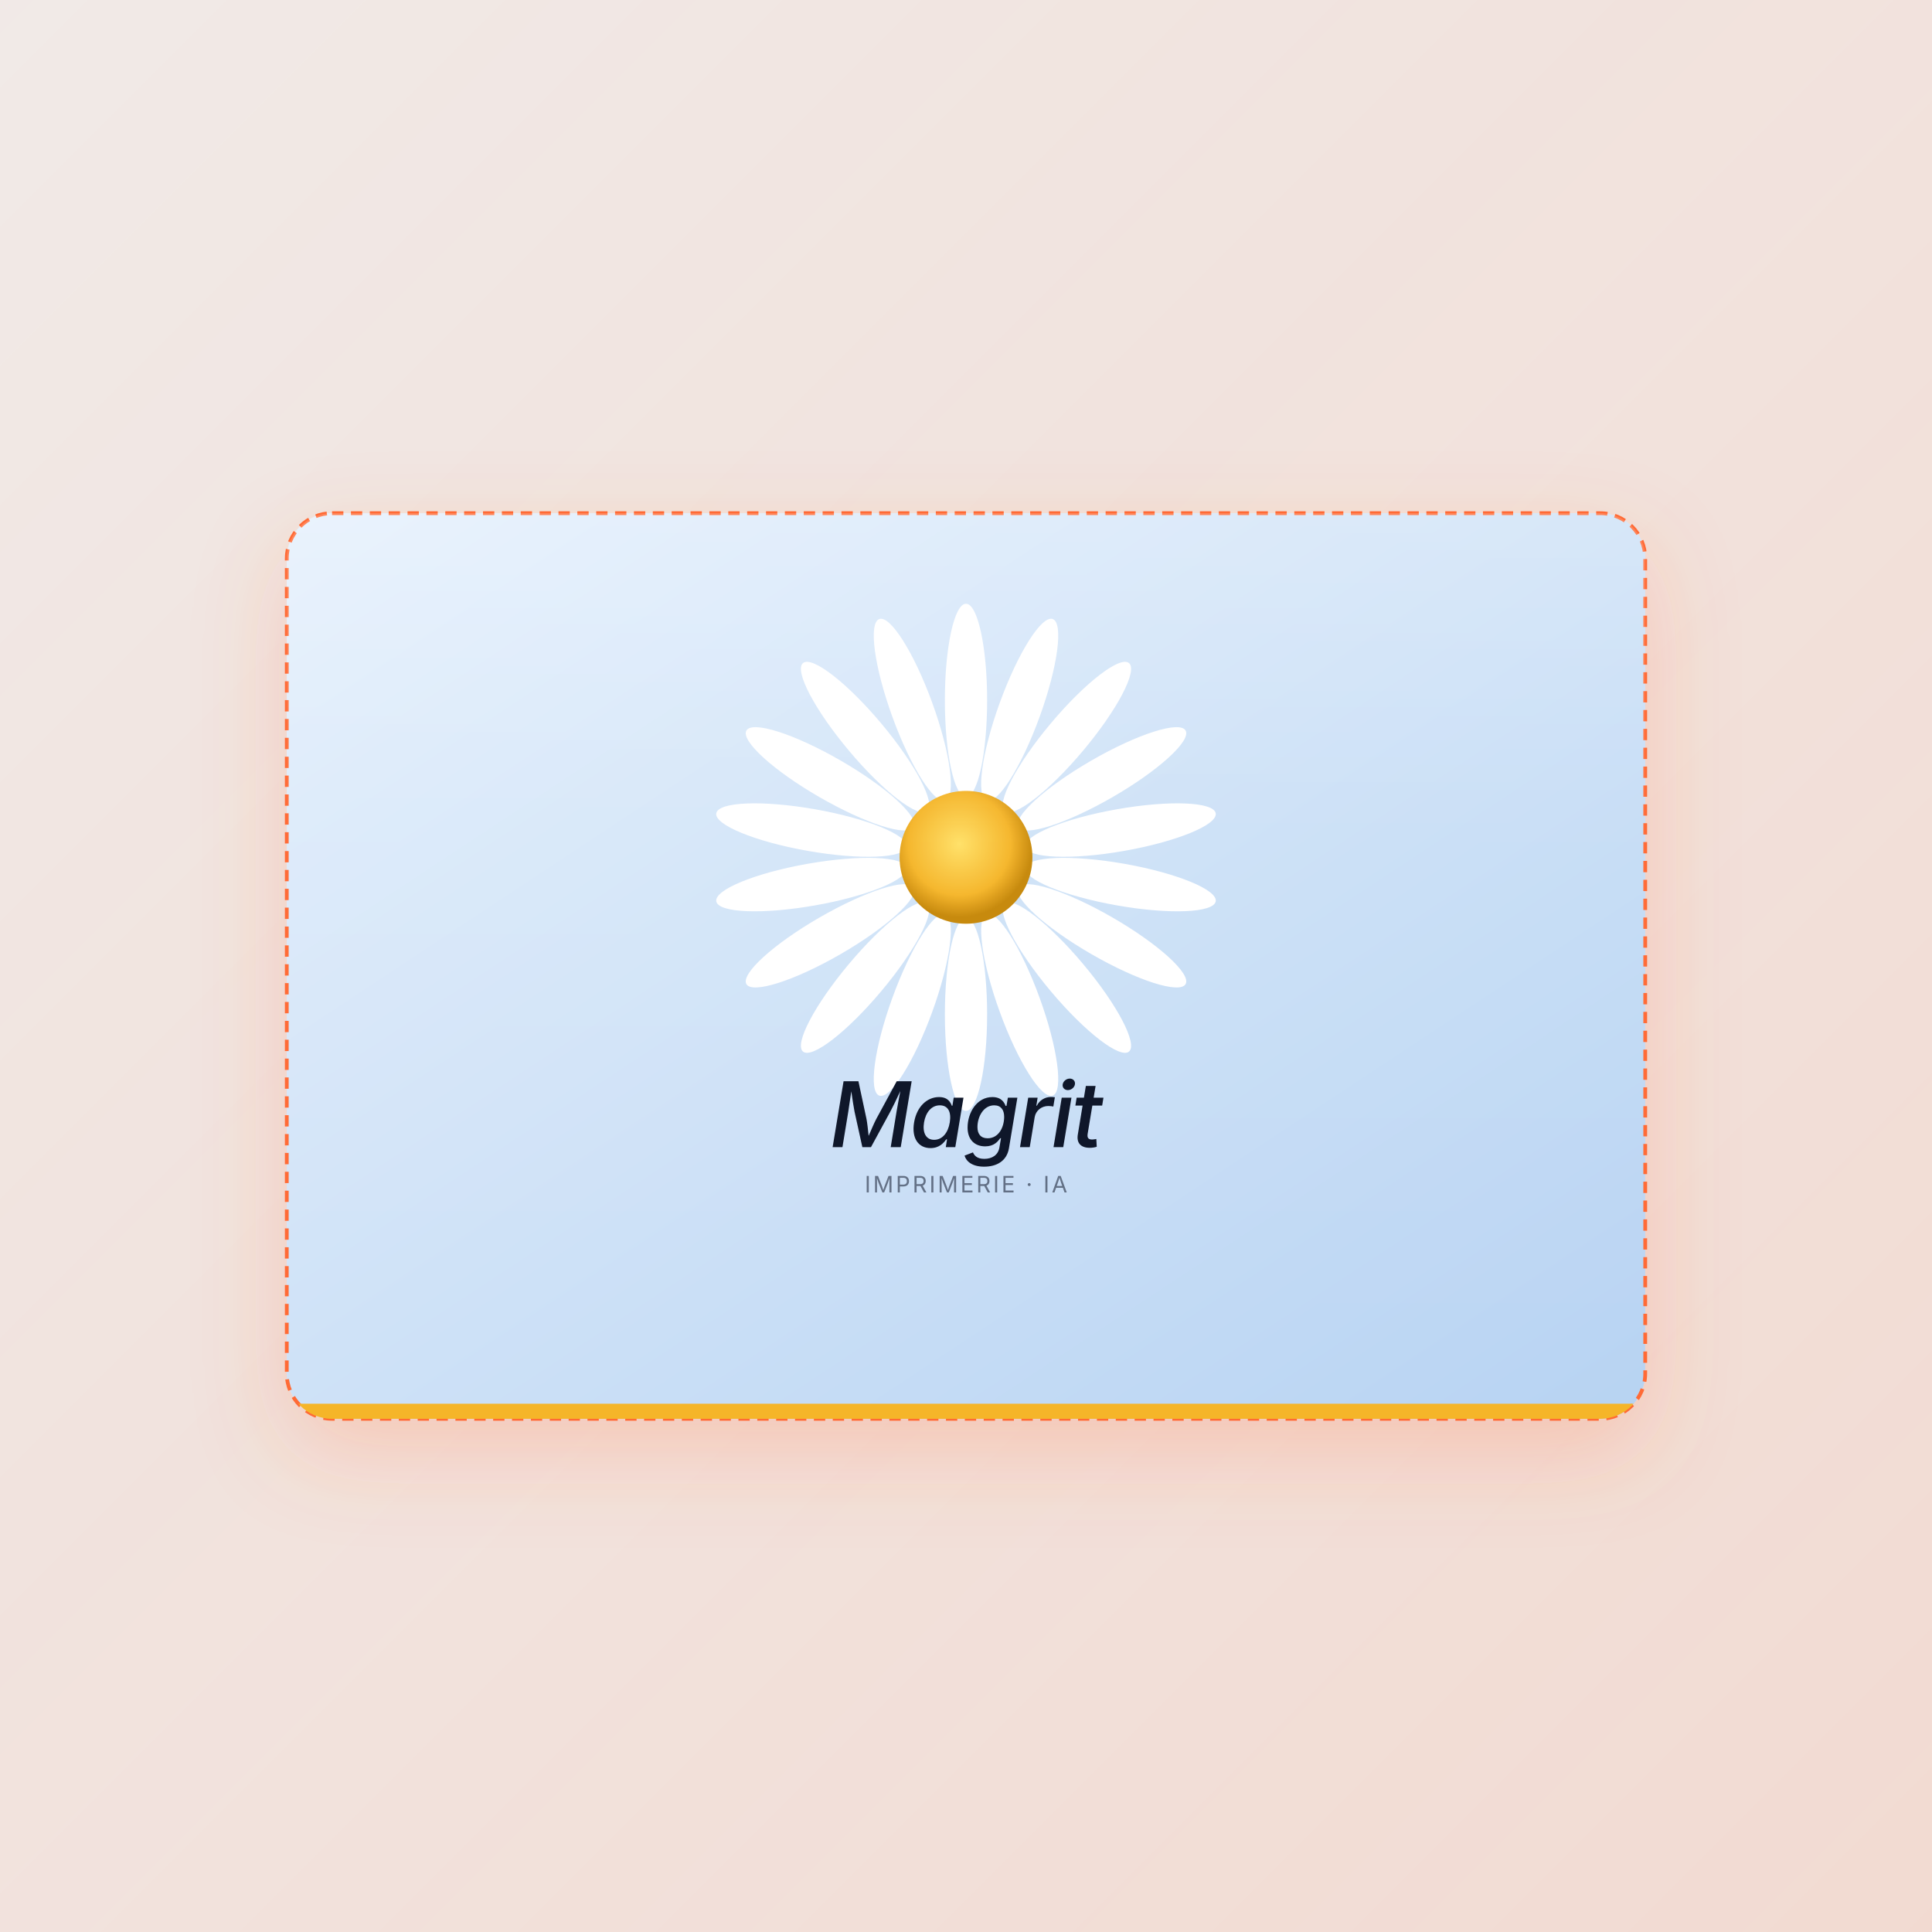
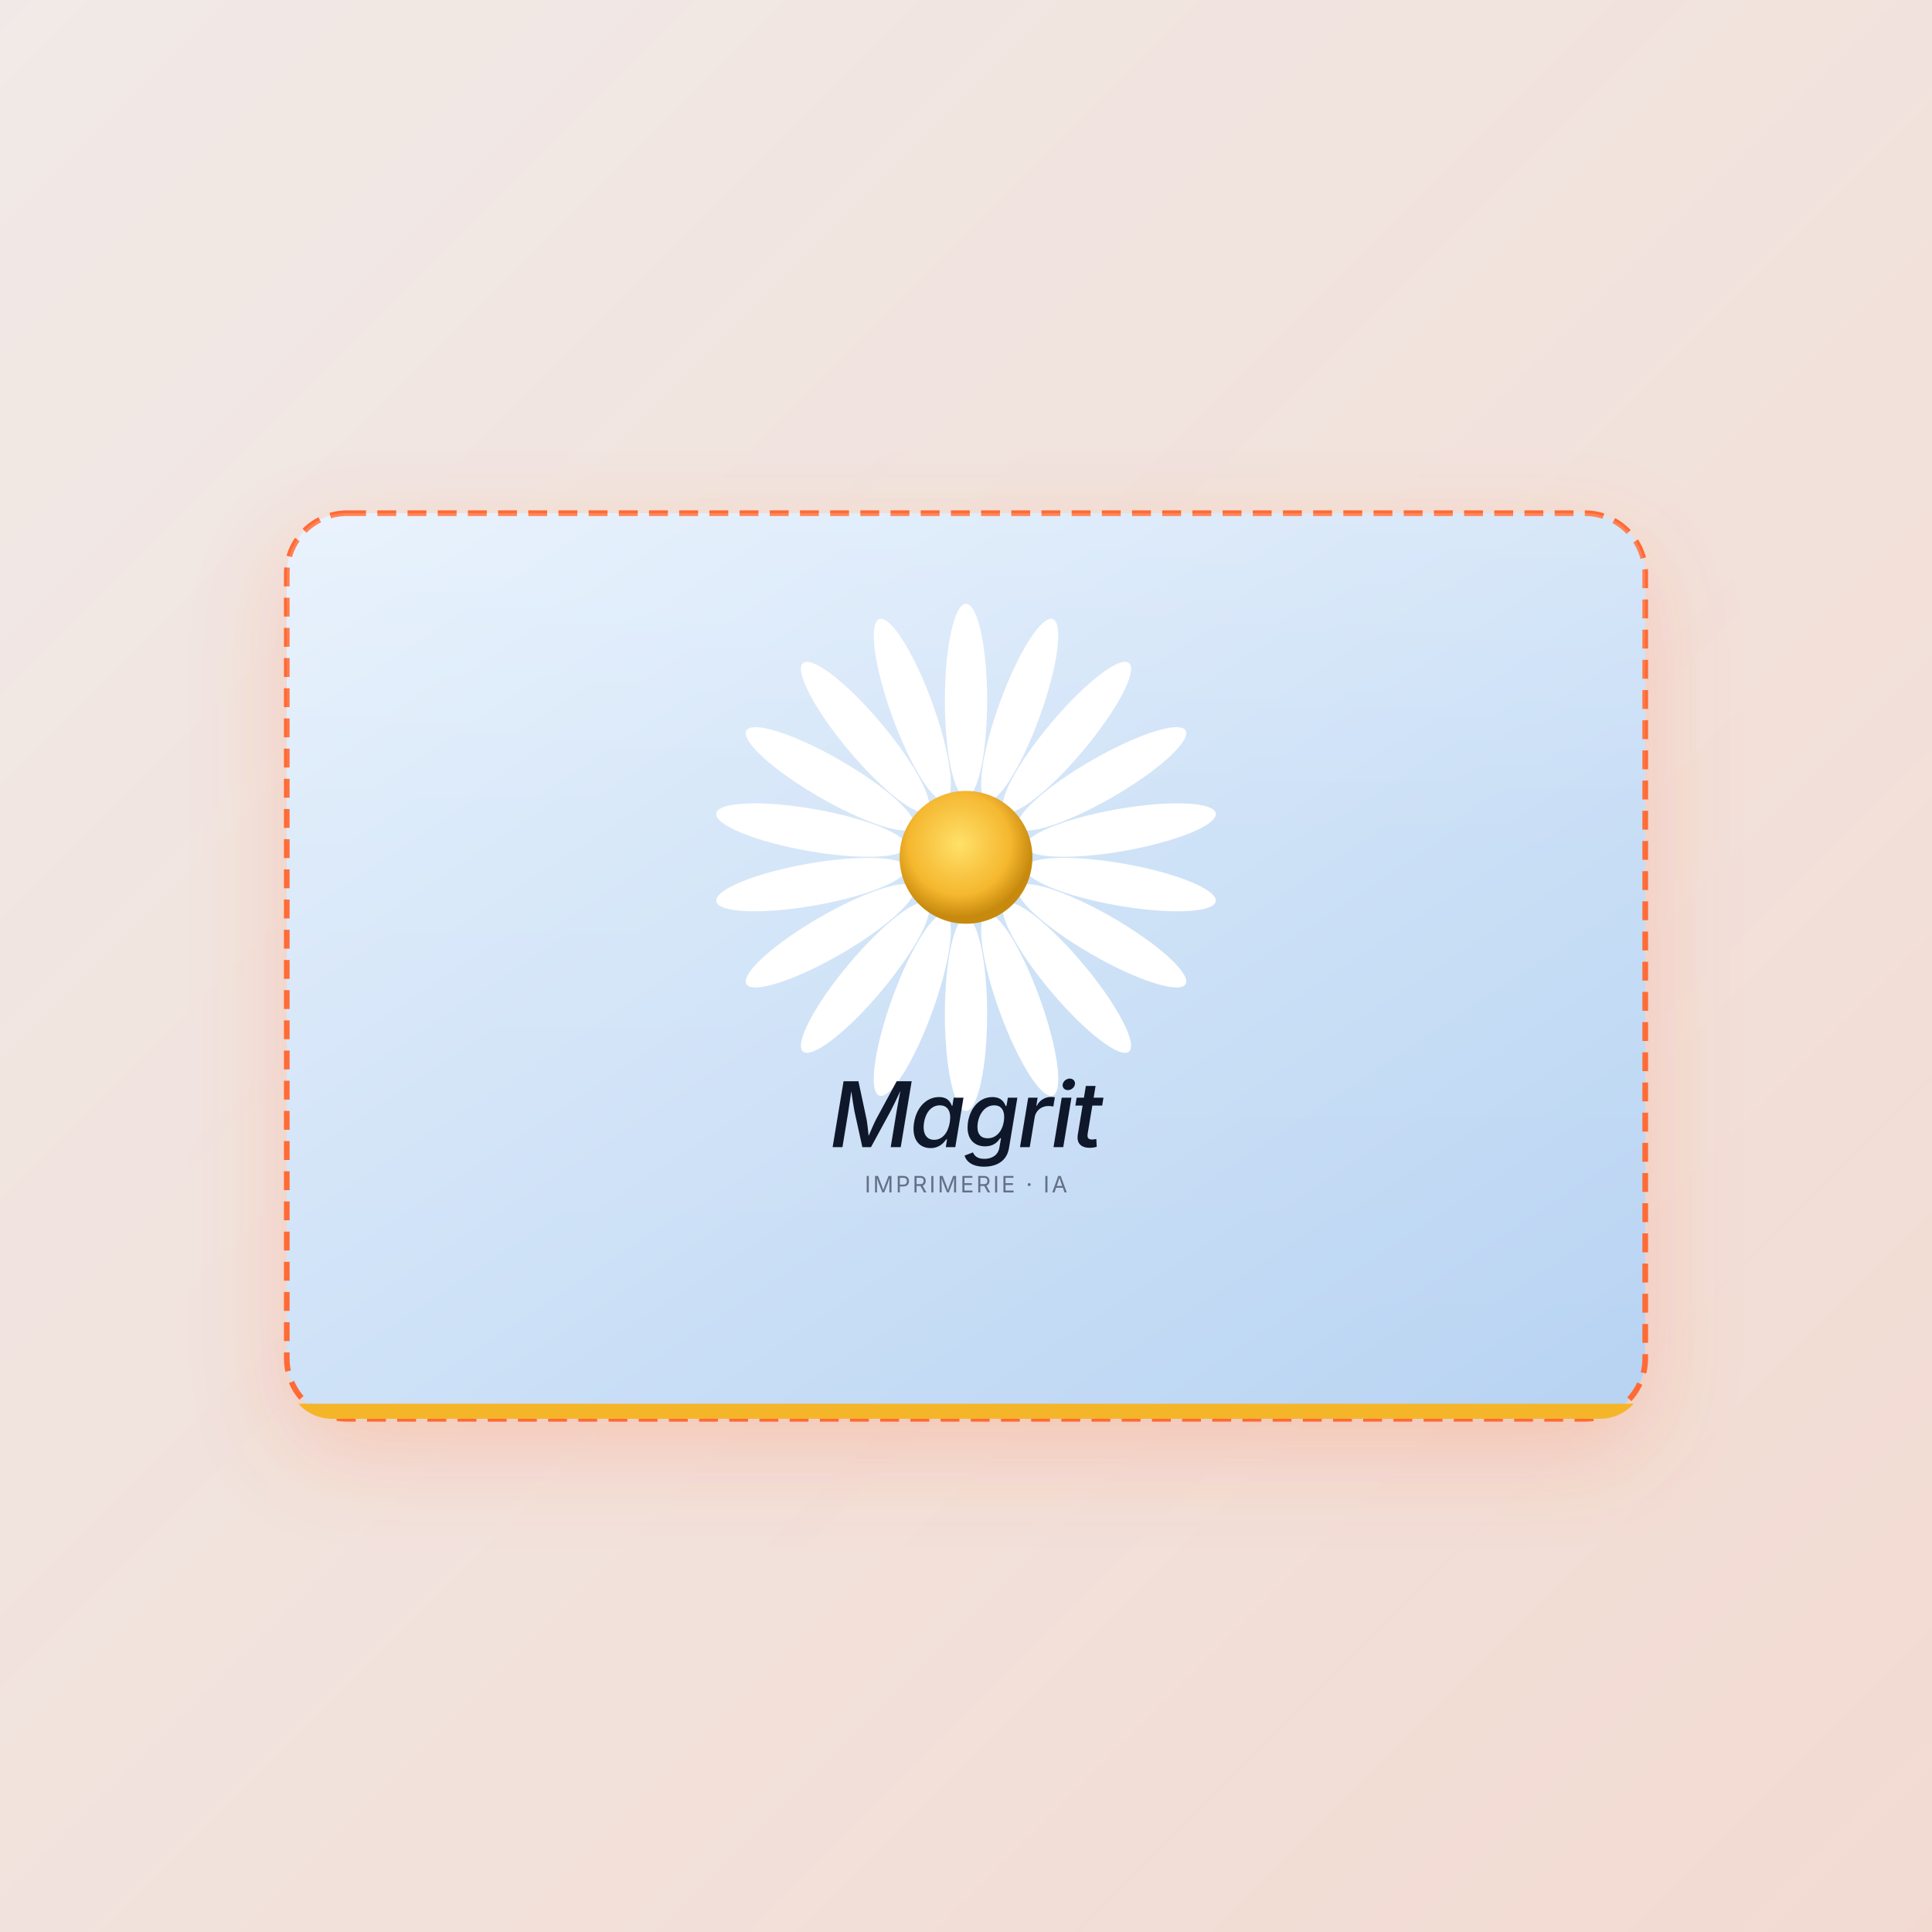
<svg xmlns="http://www.w3.org/2000/svg" viewBox="0 0 1024 1024" width="1024" height="1024">
  <defs>
    <linearGradient id="bg" x1="0%" y1="0%" x2="100%" y2="100%">
      <stop offset="0%" stop-color="#FF6B35" stop-opacity="0.05" />
      <stop offset="100%" stop-color="#FF6B35" stop-opacity="0.16" />
    </linearGradient>
    <linearGradient id="mgTileEtiq" x1="0%" y1="0%" x2="100%" y2="100%">
      <stop offset="0%" stop-color="#E5F0FC" />
      <stop offset="100%" stop-color="#B7D3F2" />
    </linearGradient>
    <radialGradient id="mgCoreEtiq" cx="45%" cy="40%" r="55%">
      <stop offset="0%" stop-color="#FFE066" />
      <stop offset="70%" stop-color="#F5B529" />
      <stop offset="100%" stop-color="#C68708" />
    </radialGradient>
    <clipPath id="etiqClip">
      <rect x="152" y="272" width="720" height="480" rx="24" ry="24" />
    </clipPath>
    <filter id="shadowDouble" x="-15%" y="-15%" width="130%" height="130%">
      <feDropShadow dx="0" dy="4" stdDeviation="6" flood-color="#000" flood-opacity="0.18" />
      <feDropShadow dx="0" dy="18" stdDeviation="24" flood-color="#FF6B35" flood-opacity="0.22" />
    </filter>
    <linearGradient id="paperHighlight" x1="0%" y1="0%" x2="0%" y2="100%">
      <stop offset="0%" stop-color="#ffffff" stop-opacity="0.35" />
      <stop offset="35%" stop-color="#ffffff" stop-opacity="0.05" />
      <stop offset="100%" stop-color="#ffffff" stop-opacity="0" />
    </linearGradient>
    <pattern id="paperTexture" width="6" height="6" patternUnits="userSpaceOnUse">
      <rect width="6" height="6" fill="white" />
      <circle cx="1" cy="1" r="0.3" fill="#e5e5e5" opacity="0.6" />
      <circle cx="4" cy="3" r="0.25" fill="#e5e5e5" opacity="0.5" />
    </pattern>
  </defs>
  <rect width="1024" height="1024" fill="url(#bg)" />
-   <rect x="152" y="272" width="720" height="480" fill="url(#mgTileEtiq)" stroke="#FF6B35" stroke-width="2" stroke-dasharray="6 4" rx="24" ry="24" filter="url(#shadowDouble)" />
+   <rect x="152" y="272" width="720" height="480" fill="url(#mgTileEtiq)" stroke="#FF6B35" stroke-width="3" stroke-dasharray="10 6" rx="32" ry="32" filter="url(#shadowDouble)" />
  <g clip-path="url(#etiqClip)">
    <g transform="translate(512 454.4)">
      <g fill="#FFFFFF">
        <ellipse cx="0" cy="-83.2" rx="11.2" ry="51.2" transform="rotate(0)" />
        <ellipse cx="0" cy="-83.2" rx="11.2" ry="51.2" transform="rotate(20)" />
        <ellipse cx="0" cy="-83.2" rx="11.2" ry="51.2" transform="rotate(40)" />
        <ellipse cx="0" cy="-83.2" rx="11.2" ry="51.2" transform="rotate(60)" />
        <ellipse cx="0" cy="-83.2" rx="11.2" ry="51.2" transform="rotate(80)" />
        <ellipse cx="0" cy="-83.2" rx="11.2" ry="51.2" transform="rotate(100)" />
        <ellipse cx="0" cy="-83.2" rx="11.2" ry="51.2" transform="rotate(120)" />
        <ellipse cx="0" cy="-83.2" rx="11.2" ry="51.2" transform="rotate(140)" />
        <ellipse cx="0" cy="-83.2" rx="11.2" ry="51.2" transform="rotate(160)" />
        <ellipse cx="0" cy="-83.2" rx="11.2" ry="51.2" transform="rotate(180)" />
        <ellipse cx="0" cy="-83.2" rx="11.2" ry="51.2" transform="rotate(200)" />
        <ellipse cx="0" cy="-83.2" rx="11.2" ry="51.2" transform="rotate(220)" />
        <ellipse cx="0" cy="-83.2" rx="11.2" ry="51.2" transform="rotate(240)" />
        <ellipse cx="0" cy="-83.2" rx="11.2" ry="51.2" transform="rotate(260)" />
        <ellipse cx="0" cy="-83.2" rx="11.2" ry="51.2" transform="rotate(280)" />
        <ellipse cx="0" cy="-83.2" rx="11.2" ry="51.2" transform="rotate(300)" />
        <ellipse cx="0" cy="-83.2" rx="11.2" ry="51.2" transform="rotate(320)" />
        <ellipse cx="0" cy="-83.2" rx="11.2" ry="51.2" transform="rotate(340)" />
      </g>
      <circle r="35.2" fill="url(#mgCoreEtiq)" />
    </g>
    <rect x="152" y="744" width="720" height="8" fill="#F5B529" />
  </g>
-   <rect x="152" y="272" width="720" height="480" fill="url(#paperHighlight)" rx="24" ry="24" opacity="0.5" pointer-events="none" />
+   <rect x="152" y="272" width="720" height="480" fill="url(#paperHighlight)" rx="32" ry="32" opacity="0.5" pointer-events="none" />
  <text x="512" y="608" text-anchor="middle" font-family="Inter" font-size="48" font-weight="500" font-style="italic" fill="#0F172A" letter-spacing="-0.025em">Magrit</text>
  <text x="512" y="632" text-anchor="middle" font-family="Inter" font-size="12" font-weight="400" fill="#0F172A" fill-opacity="0.55" letter-spacing="0.10em">IMPRIMERIE · IA</text>
</svg>
